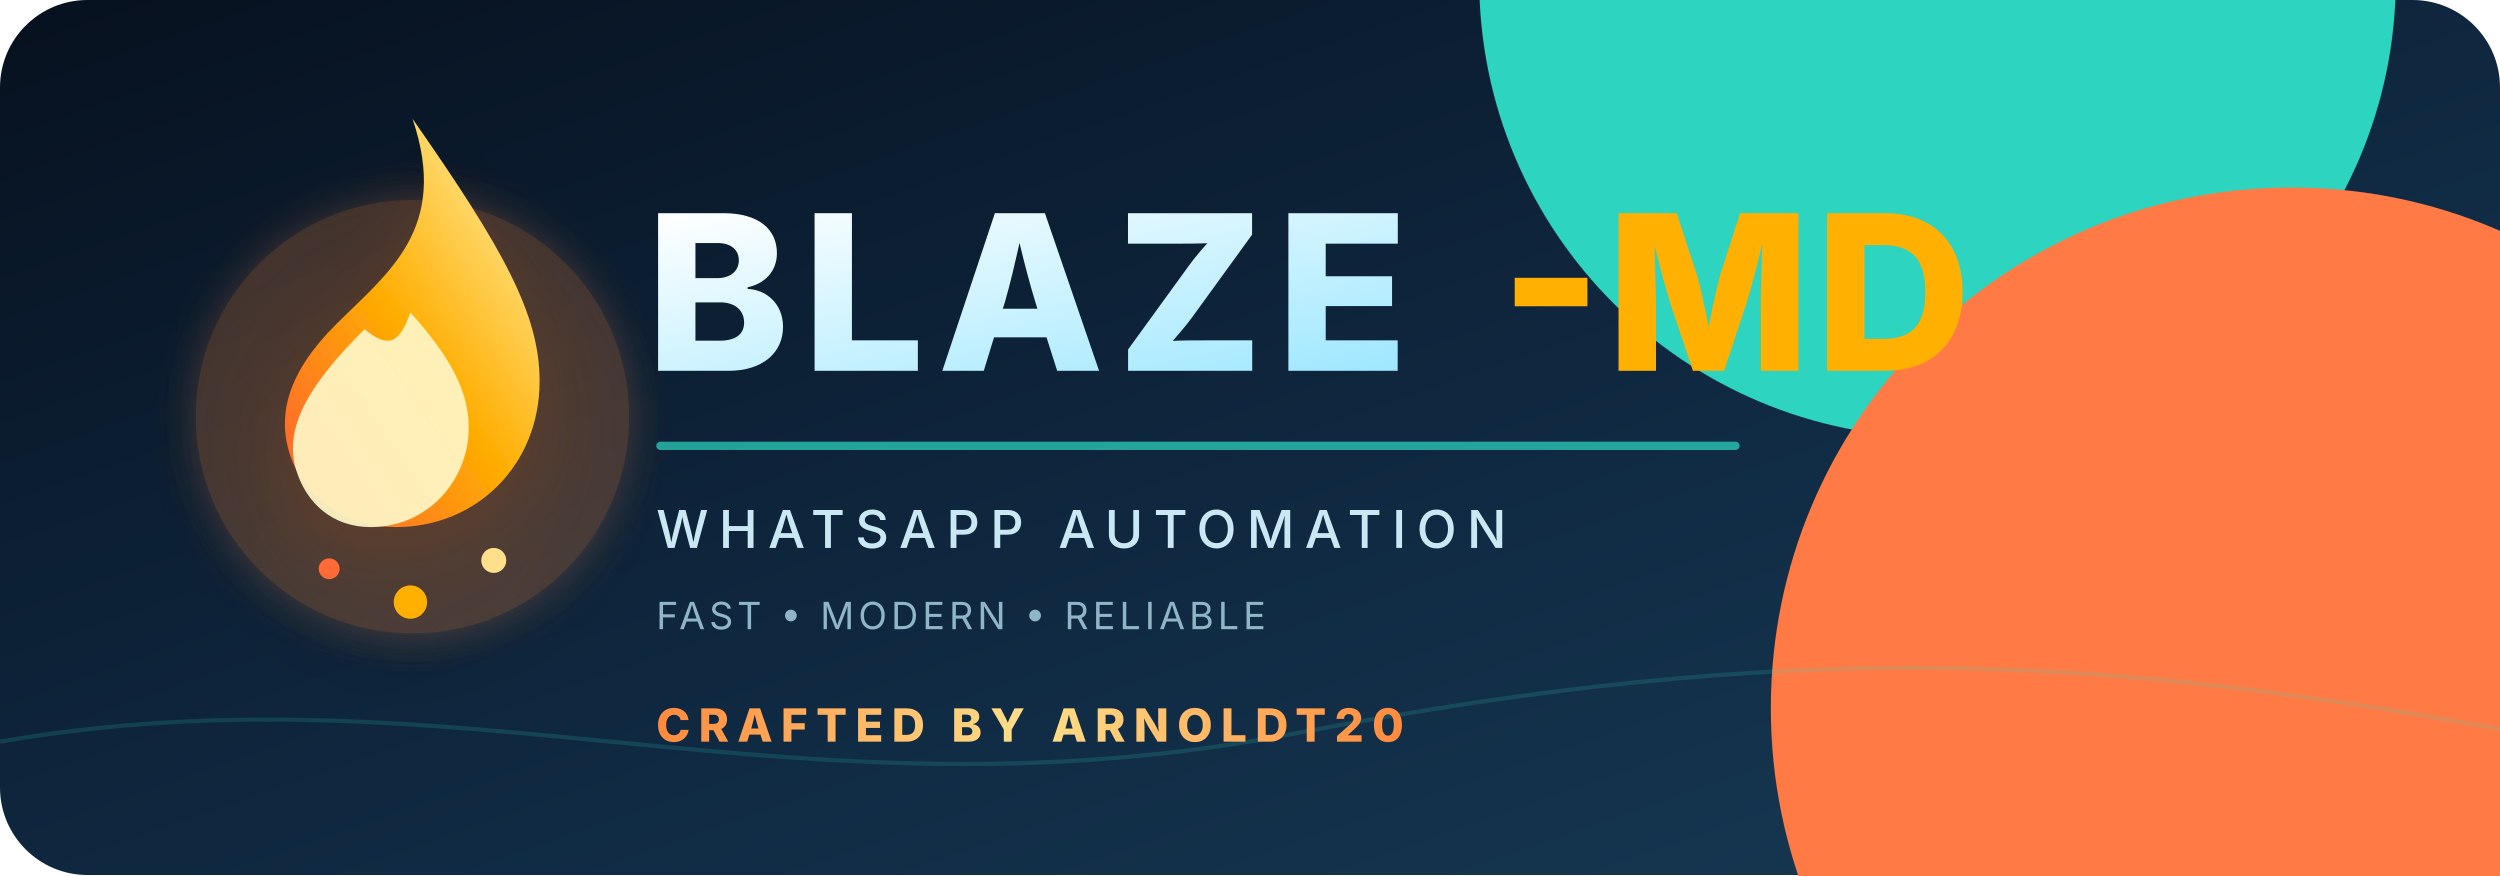
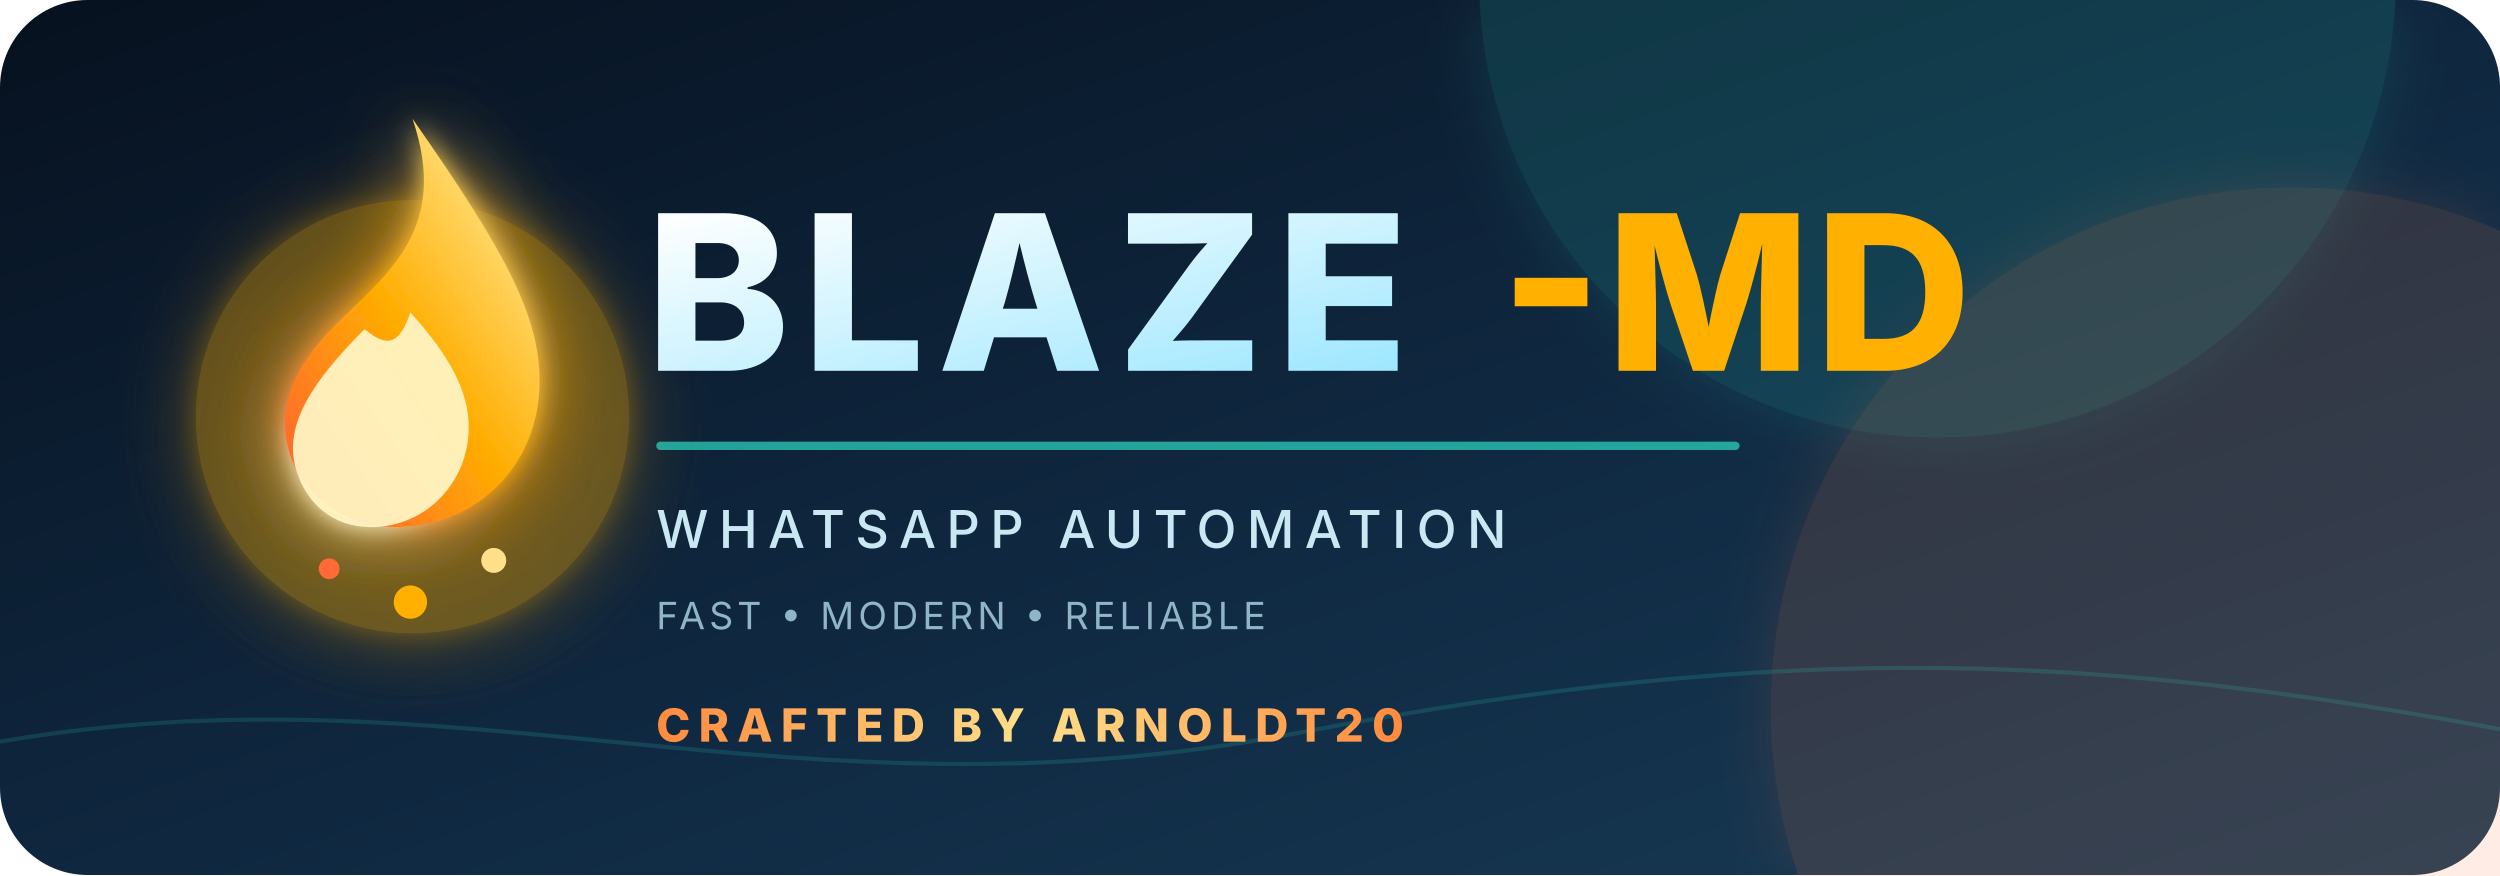
<svg xmlns="http://www.w3.org/2000/svg" width="1200" height="420" viewBox="0 0 1200 420" role="img" aria-labelledby="title desc">
  <defs>
    <linearGradient id="bg" x1="0" y1="0" x2="1" y2="1">
      <stop offset="0" stop-color="#07111f" />
      <stop offset="0.58" stop-color="#102a43" />
      <stop offset="1" stop-color="#183b56" />
    </linearGradient>
    <linearGradient id="fire" x1="0" y1="1" x2="0.9" y2="0">
      <stop offset="0" stop-color="#ff5a36" />
      <stop offset="0.5" stop-color="#ffad00" />
      <stop offset="1" stop-color="#fff1a6" />
      <animate attributeName="x1" values="0;0.35;0" dur="2.8s" repeatCount="indefinite" />
    </linearGradient>
    <linearGradient id="word" x1="0" y1="0" x2="1" y2="1">
      <stop offset="0" stop-color="#ffffff" />
      <stop offset="1" stop-color="#9ee7ff" />
    </linearGradient>
    <linearGradient id="credit" x1="0" y1="0" x2="1" y2="0">
      <stop offset="0" stop-color="#ff8a3d" />
      <stop offset="0.5" stop-color="#ffe08a" />
      <stop offset="1" stop-color="#ff8a3d" />
      <animate attributeName="x1" values="0;1;0" dur="3.5s" repeatCount="indefinite" />
    </linearGradient>
    <filter id="shadow" x="-30%" y="-30%" width="160%" height="180%">
      <feDropShadow dx="0" dy="14" stdDeviation="16" flood-color="#000000" flood-opacity="0.35" />
    </filter>
-     <filter id="glow" x="-80%" y="-80%" width="260%" height="260%">
-       <feGaussianBlur stdDeviation="9" result="blur" />
+     <filter id="glow" x="-100%" y="-100%" width="300%" height="300%">
+       <feGaussianBlur stdDeviation="14" result="blur" />
      <feMerge>
        <feMergeNode in="blur" />
+         <feMergeNode in="SourceGraphic" />
+       </feMerge>
+     </filter>
+     <filter id="luminous" x="-120%" y="-120%" width="340%" height="340%">
+       <feGaussianBlur in="SourceGraphic" stdDeviation="18" result="wide" />
+       <feGaussianBlur in="SourceGraphic" stdDeviation="6" result="tight" />
+       <feColorMatrix in="wide" type="matrix" values="1 0 0 0 0.08  0 0.72 0 0 0.04  0 0 0.35 0 0  0 0 0 0.82 0" result="warmWide" />
+       <feMerge>
+         <feMergeNode in="warmWide" />
+         <feMergeNode in="tight" />
        <feMergeNode in="SourceGraphic" />
      </feMerge>
    </filter>
    <style>
      .brand { font-family: Inter, Segoe UI, Arial, sans-serif; }
      .pulse { animation: pulse 2.4s ease-in-out infinite; transform-box: fill-box; transform-origin: center; }
      .flicker { animation: flicker 1.8s ease-in-out infinite alternate; transform-box: fill-box; transform-origin: center bottom; }
      .float-a { animation: floatA 2.8s ease-in-out infinite; }
      .float-b { animation: floatB 3.4s ease-in-out infinite; }
      .credit { animation: creditGlow 2.5s ease-in-out infinite; }
      @keyframes pulse { 0%,100% { opacity: .48; transform: scale(.94); } 50% { opacity: .9; transform: scale(1.08); } }
      @keyframes flicker { 0% { transform: scaleY(.94) rotate(-2deg); } 100% { transform: scaleY(1.06) rotate(2deg); } }
      @keyframes floatA { 0%,100% { transform: translate(0, 0); opacity: .35; } 50% { transform: translate(-8px, -22px); opacity: 1; } }
      @keyframes floatB { 0%,100% { transform: translate(0, 0); opacity: .3; } 50% { transform: translate(11px, -28px); opacity: .95; } }
      @keyframes creditGlow { 0%,100% { opacity: .72; letter-spacing: 4px; } 50% { opacity: 1; letter-spacing: 6px; } }
      @media (prefers-reduced-motion: reduce) { .pulse, .flicker, .float-a, .float-b, .credit { animation: none; } }
    </style>
  </defs>
  <rect width="1200" height="420" rx="42" fill="url(#bg)" />
-   <circle class="pulse" cx="930" cy="-10" r="220" fill="#2dd4bf" />
-   <circle class="pulse" cx="1100" cy="340" r="250" fill="#ff7a45" />
+   <circle class="pulse" cx="930" cy="-10" r="220" fill="#2dd4bf" opacity=".14" filter="url(#glow)" />
+   <circle class="pulse" cx="1100" cy="340" r="250" fill="#ff7a45" opacity=".14" filter="url(#glow)" />
  <path d="M0 356 C220 318 382 398 622 352 S1010 315 1200 350" fill="none" stroke="#2dd4bf" stroke-opacity=".16" stroke-width="2" />
  <g transform="translate(82 53)" filter="url(#shadow)">
-     <circle class="pulse" cx="116" cy="147" r="104" fill="#ff8a3d" opacity=".22" filter="url(#glow)" />
-     <g class="flicker">
+     <circle class="pulse" cx="116" cy="147" r="104" fill="#ffb000" opacity=".34" filter="url(#luminous)" />
+     <g class="flicker" filter="url(#luminous)">
      <path d="M116 4c18 53-12 74-37 99-22 22-30 44-20 67 8 18 27 30 49 30 39 0 69-30 69-70 0-32-17-63-61-126z" fill="url(#fire)" />
      <path d="M93 105c-25 25-39 46-33 67 5 17 18 28 36 28 27 0 47-22 47-48 0-17-9-34-28-55-5 14-10 18-22 8z" fill="#fff4c2" opacity=".94" />
    </g>
    <circle class="float-a" cx="76" cy="220" r="5" fill="#ff6b35" />
    <circle class="float-b" cx="155" cy="216" r="6" fill="#ffe08a" />
    <circle class="float-a" cx="115" cy="236" r="8" fill="#ffb000" />
  </g>
  <g class="brand" transform="translate(310 0)">
    <text x="0" y="178" fill="url(#word)" font-size="104" font-weight="800" letter-spacing="6">BLAZE</text>
    <text x="410" y="178" fill="#ffb000" font-size="104" font-weight="800" letter-spacing="2">-MD</text>
    <rect x="5" y="212" width="520" height="4" rx="2" fill="#2dd4bf" opacity=".72">
      <animate attributeName="width" values="360;540;360" dur="3s" repeatCount="indefinite" />
    </rect>
    <text x="5" y="263" fill="#c9e8f3" font-size="25" font-weight="500" letter-spacing="5">WHATSAPP AUTOMATION</text>
    <text x="5" y="302" fill="#8fb5c6" font-size="18" letter-spacing="2">FAST  •  MODERN  •  RELIABLE</text>
    <text class="credit" x="5" y="356" fill="url(#credit)" font-size="22" font-weight="800" letter-spacing="4">CRAFTED BY ARNOLDT20</text>
  </g>
</svg>
